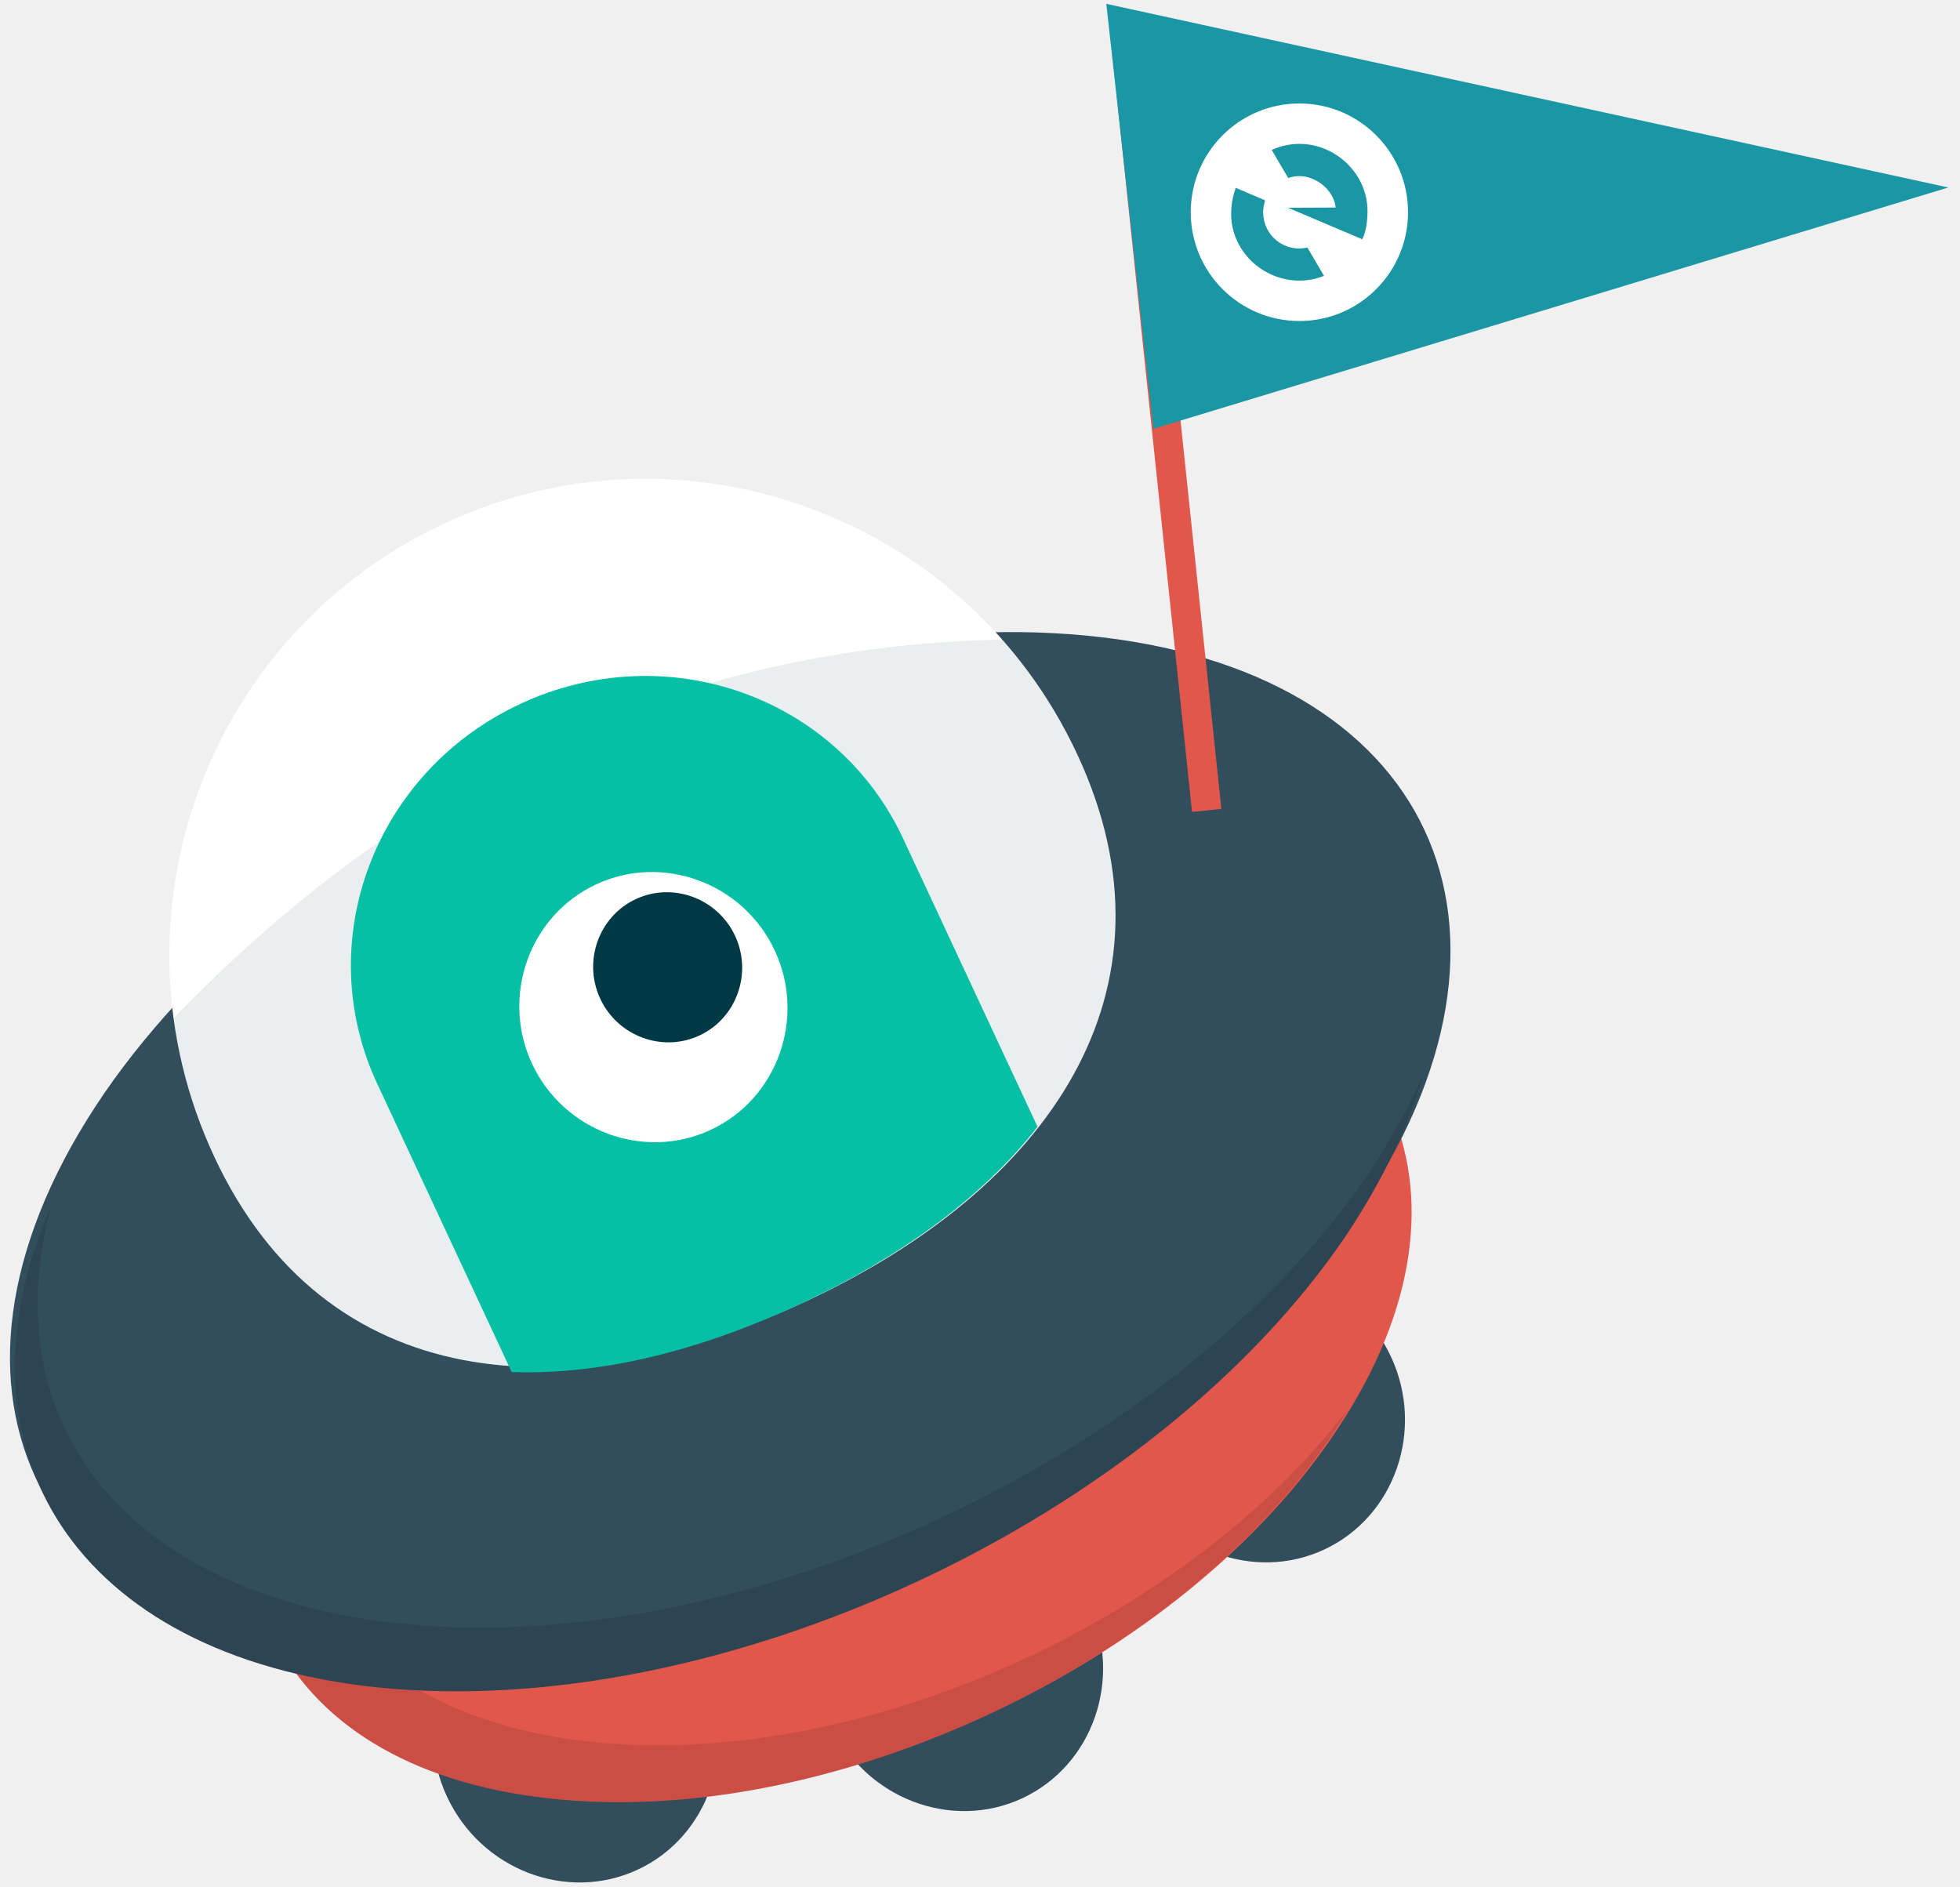
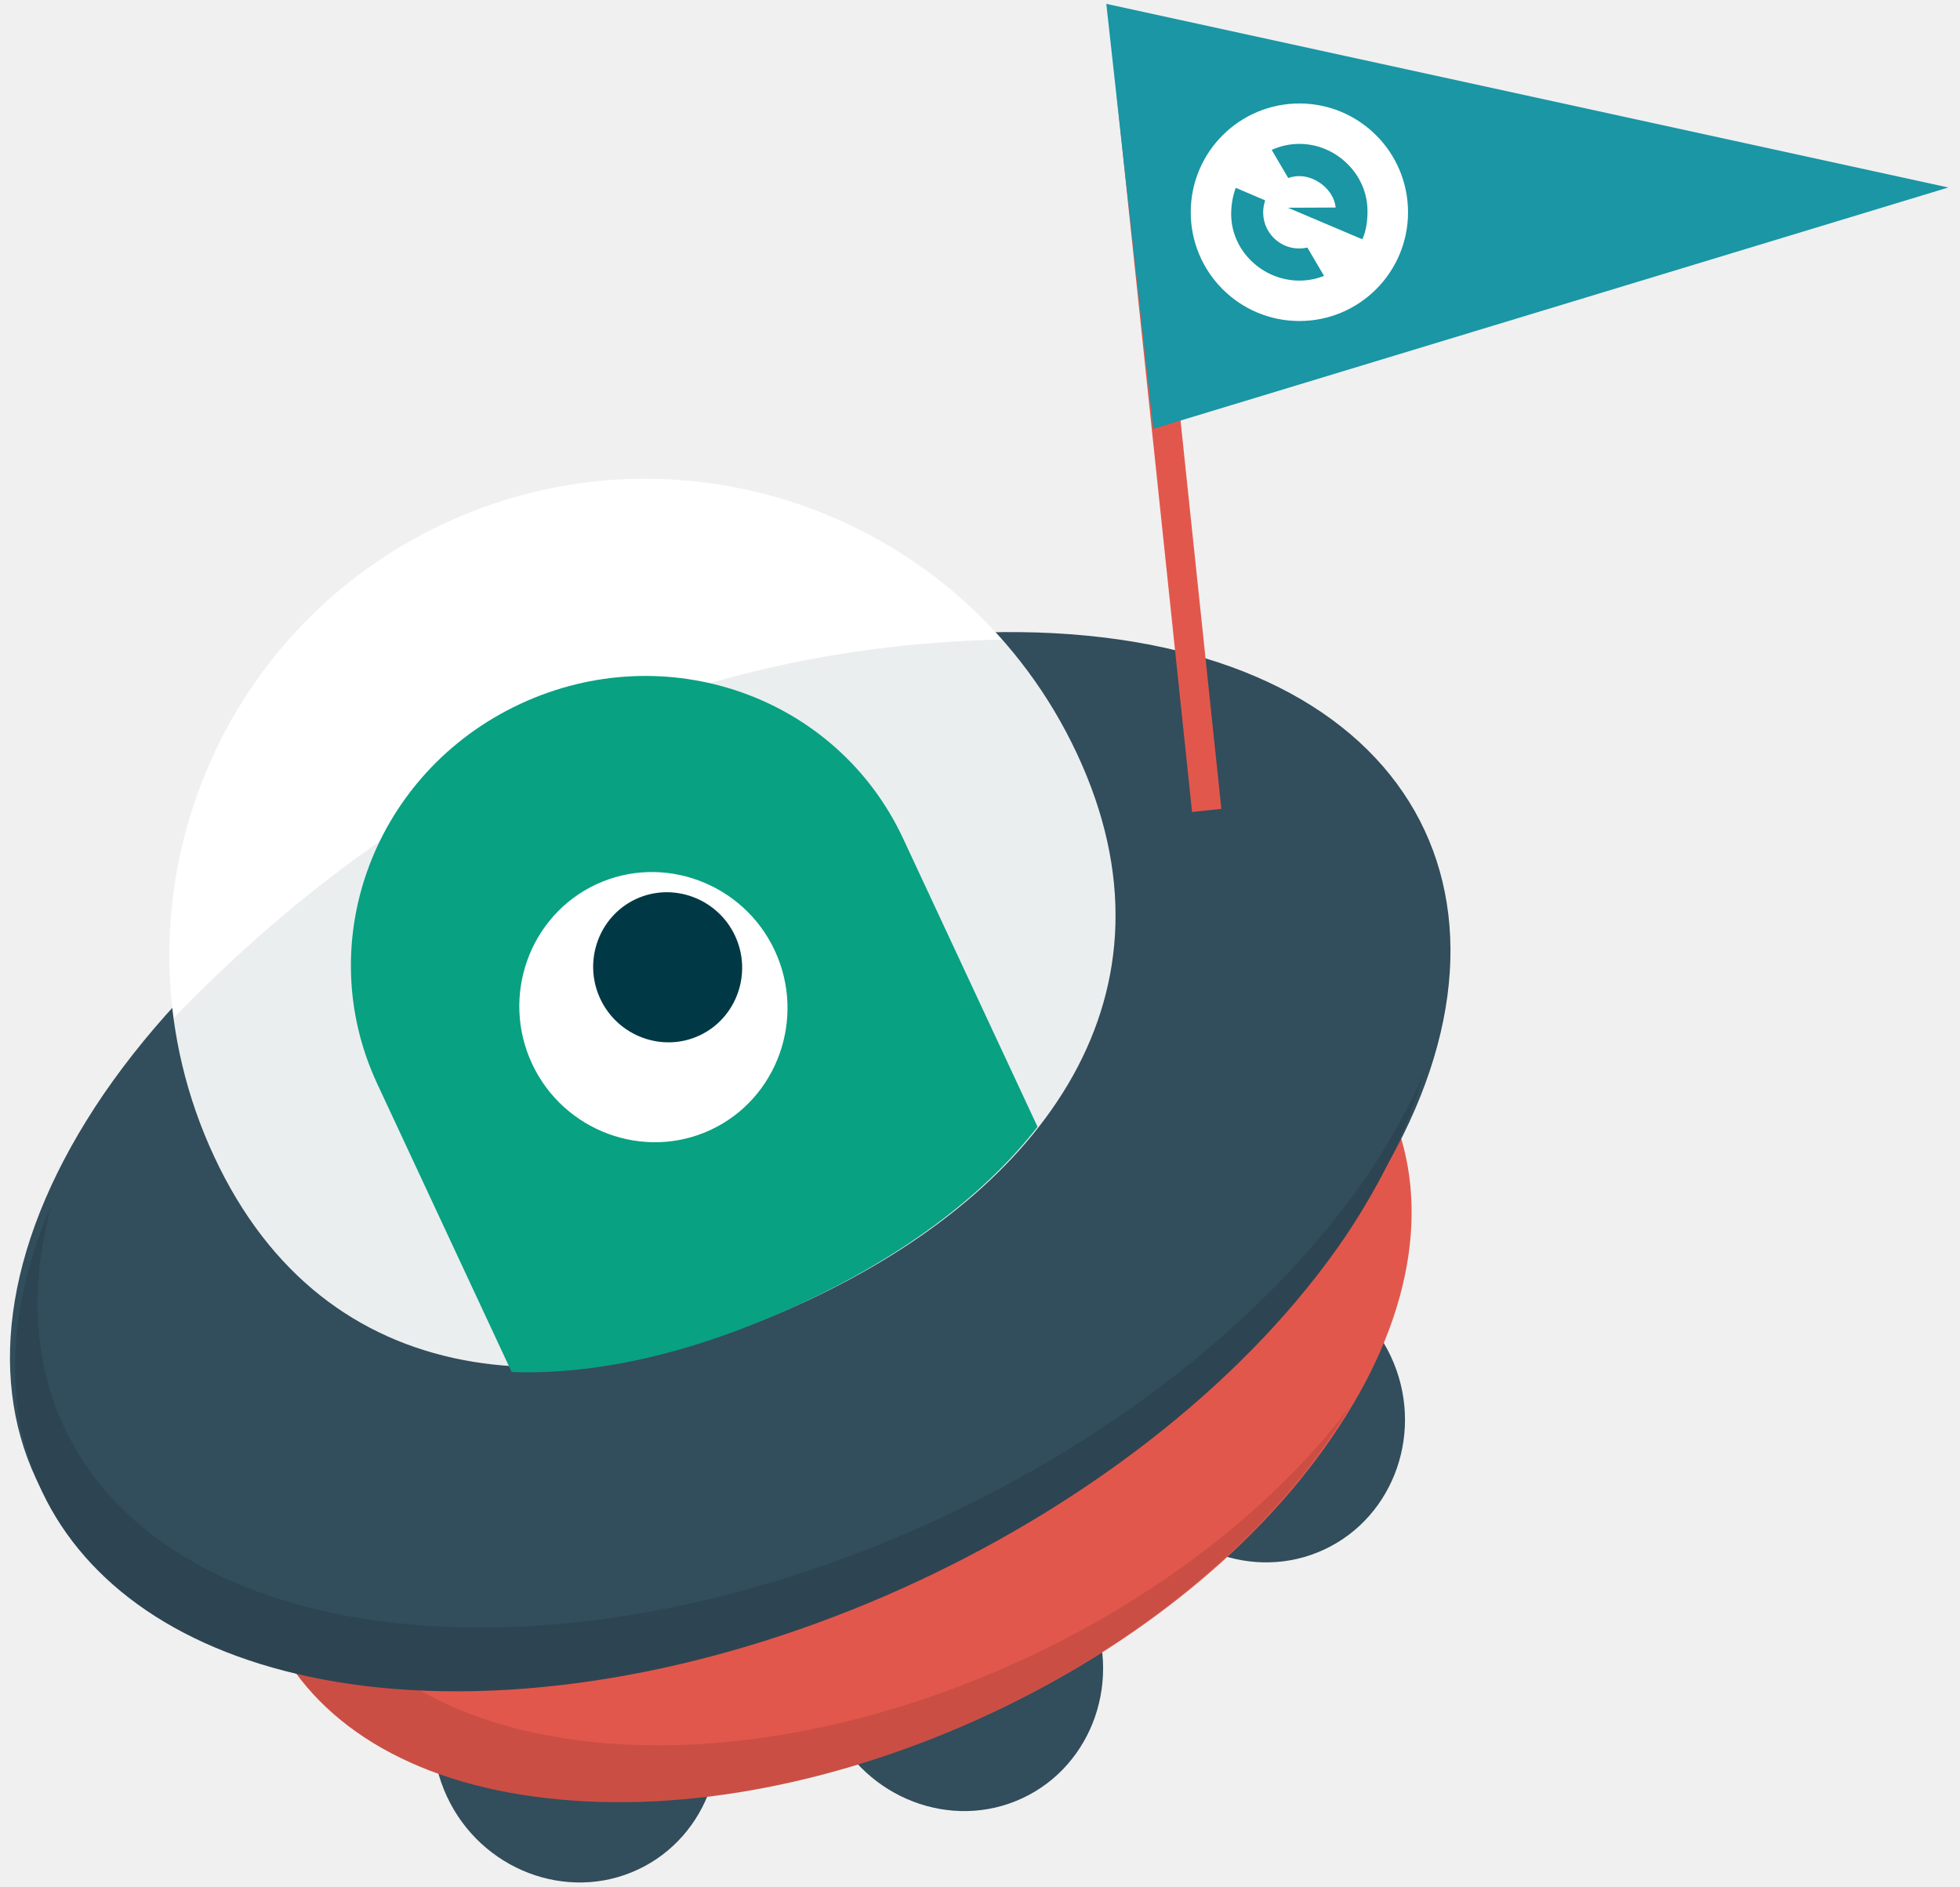
<svg xmlns="http://www.w3.org/2000/svg" width="133px" height="128px" viewBox="0 0 133 128" version="1.1">
  <defs />
  <g id="InVision-V2" stroke="none" stroke-width="1" fill="none" fill-rule="evenodd">
    <g id="404" transform="translate(-406, -623)">
      <g id="Group-2" transform="translate(387, 621)">
        <g id="ufo" transform="translate(68.5, 81) rotate(-25) translate(-68.5, -81) translate(16, 33)">
          <g transform="translate(0.834548, 0.416837)">
            <path d="M51.49,75.064 C46.19,75.064 41.853,79.545 41.853,85.021 C41.853,90.498 46.19,94.979 51.49,94.979 C56.791,94.979 61.128,90.498 61.128,85.021 C61.128,79.545 56.791,75.064 51.49,75.064 Z M77.19,68.426 C71.889,68.426 67.552,72.906 67.552,78.383 C67.552,83.86 71.889,88.341 77.19,88.341 C82.49,88.341 86.827,83.86 86.827,78.383 C86.827,72.906 82.49,68.426 77.19,68.426 Z M25.791,68.426 C20.491,68.426 16.154,72.906 16.154,78.383 C16.154,83.86 20.491,88.341 25.791,88.341 C31.092,88.341 35.428,83.86 35.428,78.383 C35.428,72.906 31.092,68.426 25.791,68.426 Z" id="Shape" fill="#324D5B" fill-rule="nonzero" />
            <path d="M22.37,44.402 C38.734,34.221 65.256,34.221 81.621,44.402 C97.985,54.582 97.985,71.116 81.621,81.215 C65.256,91.396 38.734,91.396 22.37,81.215 C6.005,71.035 6.005,54.582 22.37,44.402 Z" id="Shape" fill="#E2574C" fill-rule="nonzero" />
            <path d="M26.301,78.97 C10.597,69.308 10.036,53.896 24.699,43.915 C23.898,44.314 23.096,44.793 22.295,45.272 C6.03,55.254 6.03,71.464 22.295,81.365 C38.56,91.346 64.921,91.346 81.186,81.365 C81.747,81.046 82.308,80.646 82.788,80.327 C66.443,88.951 41.765,88.472 26.301,78.97 Z" id="Shape" fill="#CB4E44" fill-rule="nonzero" />
            <path d="M15.233,25.302 C35.544,13.353 68.447,13.353 88.757,25.302 C109.068,37.25 109.068,56.707 88.757,68.656 C68.447,80.604 35.544,80.604 15.233,68.656 C-5.078,56.707 -5.078,37.331 15.233,25.302 Z" id="Shape" fill="#324D5B" fill-rule="nonzero" />
            <path d="M90.83,66.416 C70.787,78.395 38.317,78.395 18.274,66.416 C2.079,56.702 -1.048,42.213 8.813,30.638 C-4.736,42.618 -2.651,59.05 14.987,69.654 C35.03,81.633 67.5,81.633 87.543,69.654 C91.391,67.306 94.518,64.716 96.923,61.964 C95.159,63.502 93.155,64.959 90.83,66.416 Z" id="Shape" fill="#2D4552" fill-rule="nonzero" />
            <path d="M52.5,0 C70.35,0 84.808,14.472 84.808,32.34 C84.808,50.208 70.35,58.213 52.5,58.213 C34.65,58.213 20.192,50.208 20.192,32.34 C20.192,14.472 34.65,0 52.5,0 Z" id="Shape" fill="#FFFFFF" fill-rule="nonzero" />
            <path d="M17.897,24.187 C41.217,14.23 63.359,14.005 84.322,23.513 C92.406,34.459 87.775,46.784 70.43,60.487 L34.064,60.487 C20.057,43.035 13.053,34.309 13.053,34.309 C13.053,34.309 14.668,30.935 17.897,24.187 Z" id="Path-2" fill="#324D5B" fill-rule="nonzero" opacity="0.1" />
-             <path d="M51.995,58.213 C59.378,58.213 66.187,56.929 71.683,54.12 L71.683,32.535 C71.683,21.862 62.905,13.277 51.995,13.277 C41.085,13.277 32.308,21.863 32.308,32.535 L32.308,54.12 C37.804,56.929 44.612,58.213 51.995,58.213 Z" id="Shape" fill="#05C0A5" fill-rule="nonzero" />
+             <path d="M51.995,58.213 C59.378,58.213 66.187,56.929 71.683,54.12 L71.683,32.535 C71.683,21.862 62.905,13.277 51.995,13.277 C41.085,13.277 32.308,21.863 32.308,32.535 L32.308,54.12 C37.804,56.929 44.612,58.213 51.995,58.213 Z" id="Shape" fill="#08A182" fill-rule="nonzero" />
            <path d="M51.49,26.553 C56.488,26.553 60.577,30.689 60.577,35.745 C60.577,40.8 56.488,44.936 51.49,44.936 C46.493,44.936 42.404,40.8 42.404,35.745 C42.404,30.689 46.493,26.553 51.49,26.553 Z" id="Shape" fill="#FFFFFF" fill-rule="nonzero" />
            <path d="M53.51,28.596 C56.286,28.596 58.558,30.894 58.558,33.702 C58.558,36.511 56.286,38.809 53.51,38.809 C50.733,38.809 48.462,36.511 48.462,33.702 C48.462,30.894 50.733,28.596 53.51,28.596 Z" id="Shape" fill="#003945" fill-rule="nonzero" />
          </g>
        </g>
        <g id="Group" transform="translate(94, 0)" fill-rule="nonzero">
          <path d="M6.779,56 L1.864,9.252" id="Line" stroke="#E2574C" stroke-width="2" stroke-linecap="square" />
          <polygon id="Triangle" fill="#1A96A4" transform="translate(28.8913, 15.72984) rotate(88) translate(-28.8913, -15.72984) " points="28.873 -12.604 43.358 41.882 14.425 44.063" />
          <path d="M13.172,9.022 C9.101,9.022 5.8,12.326 5.8,16.403 C5.8,20.479 9.101,23.784 13.172,23.784 C17.244,23.784 20.545,20.479 20.545,16.403 C20.545,12.326 17.244,9.022 13.172,9.022 Z M13.172,21.042 C10.68,21.042 8.543,19.019 8.543,16.523 C8.543,15.937 8.654,15.261 8.857,14.747 L10.846,15.595 C10.84,15.623 10.831,15.659 10.822,15.7 C10.763,15.894 10.728,16.095 10.718,16.298 C10.714,16.338 10.712,16.379 10.713,16.419 C10.713,16.429 10.715,16.438 10.715,16.447 C10.724,17.189 11.069,17.886 11.652,18.343 C12.235,18.801 12.994,18.968 13.715,18.799 L14.845,20.721 C14.313,20.934 13.745,21.042 13.172,21.042 Z M17.445,18.239 L12.396,16.097 L15.634,16.083 C15.518,14.907 14.311,13.951 13.172,13.951 C12.914,13.951 12.658,13.994 12.414,14.078 L11.294,12.174 C11.883,11.903 12.524,11.764 13.173,11.764 C15.665,11.764 17.795,13.825 17.795,16.32 C17.795,16.993 17.708,17.665 17.444,18.239 L17.445,18.239 Z" id="Shape" fill="#FFFFFF" />
        </g>
      </g>
    </g>
  </g>
</svg>
